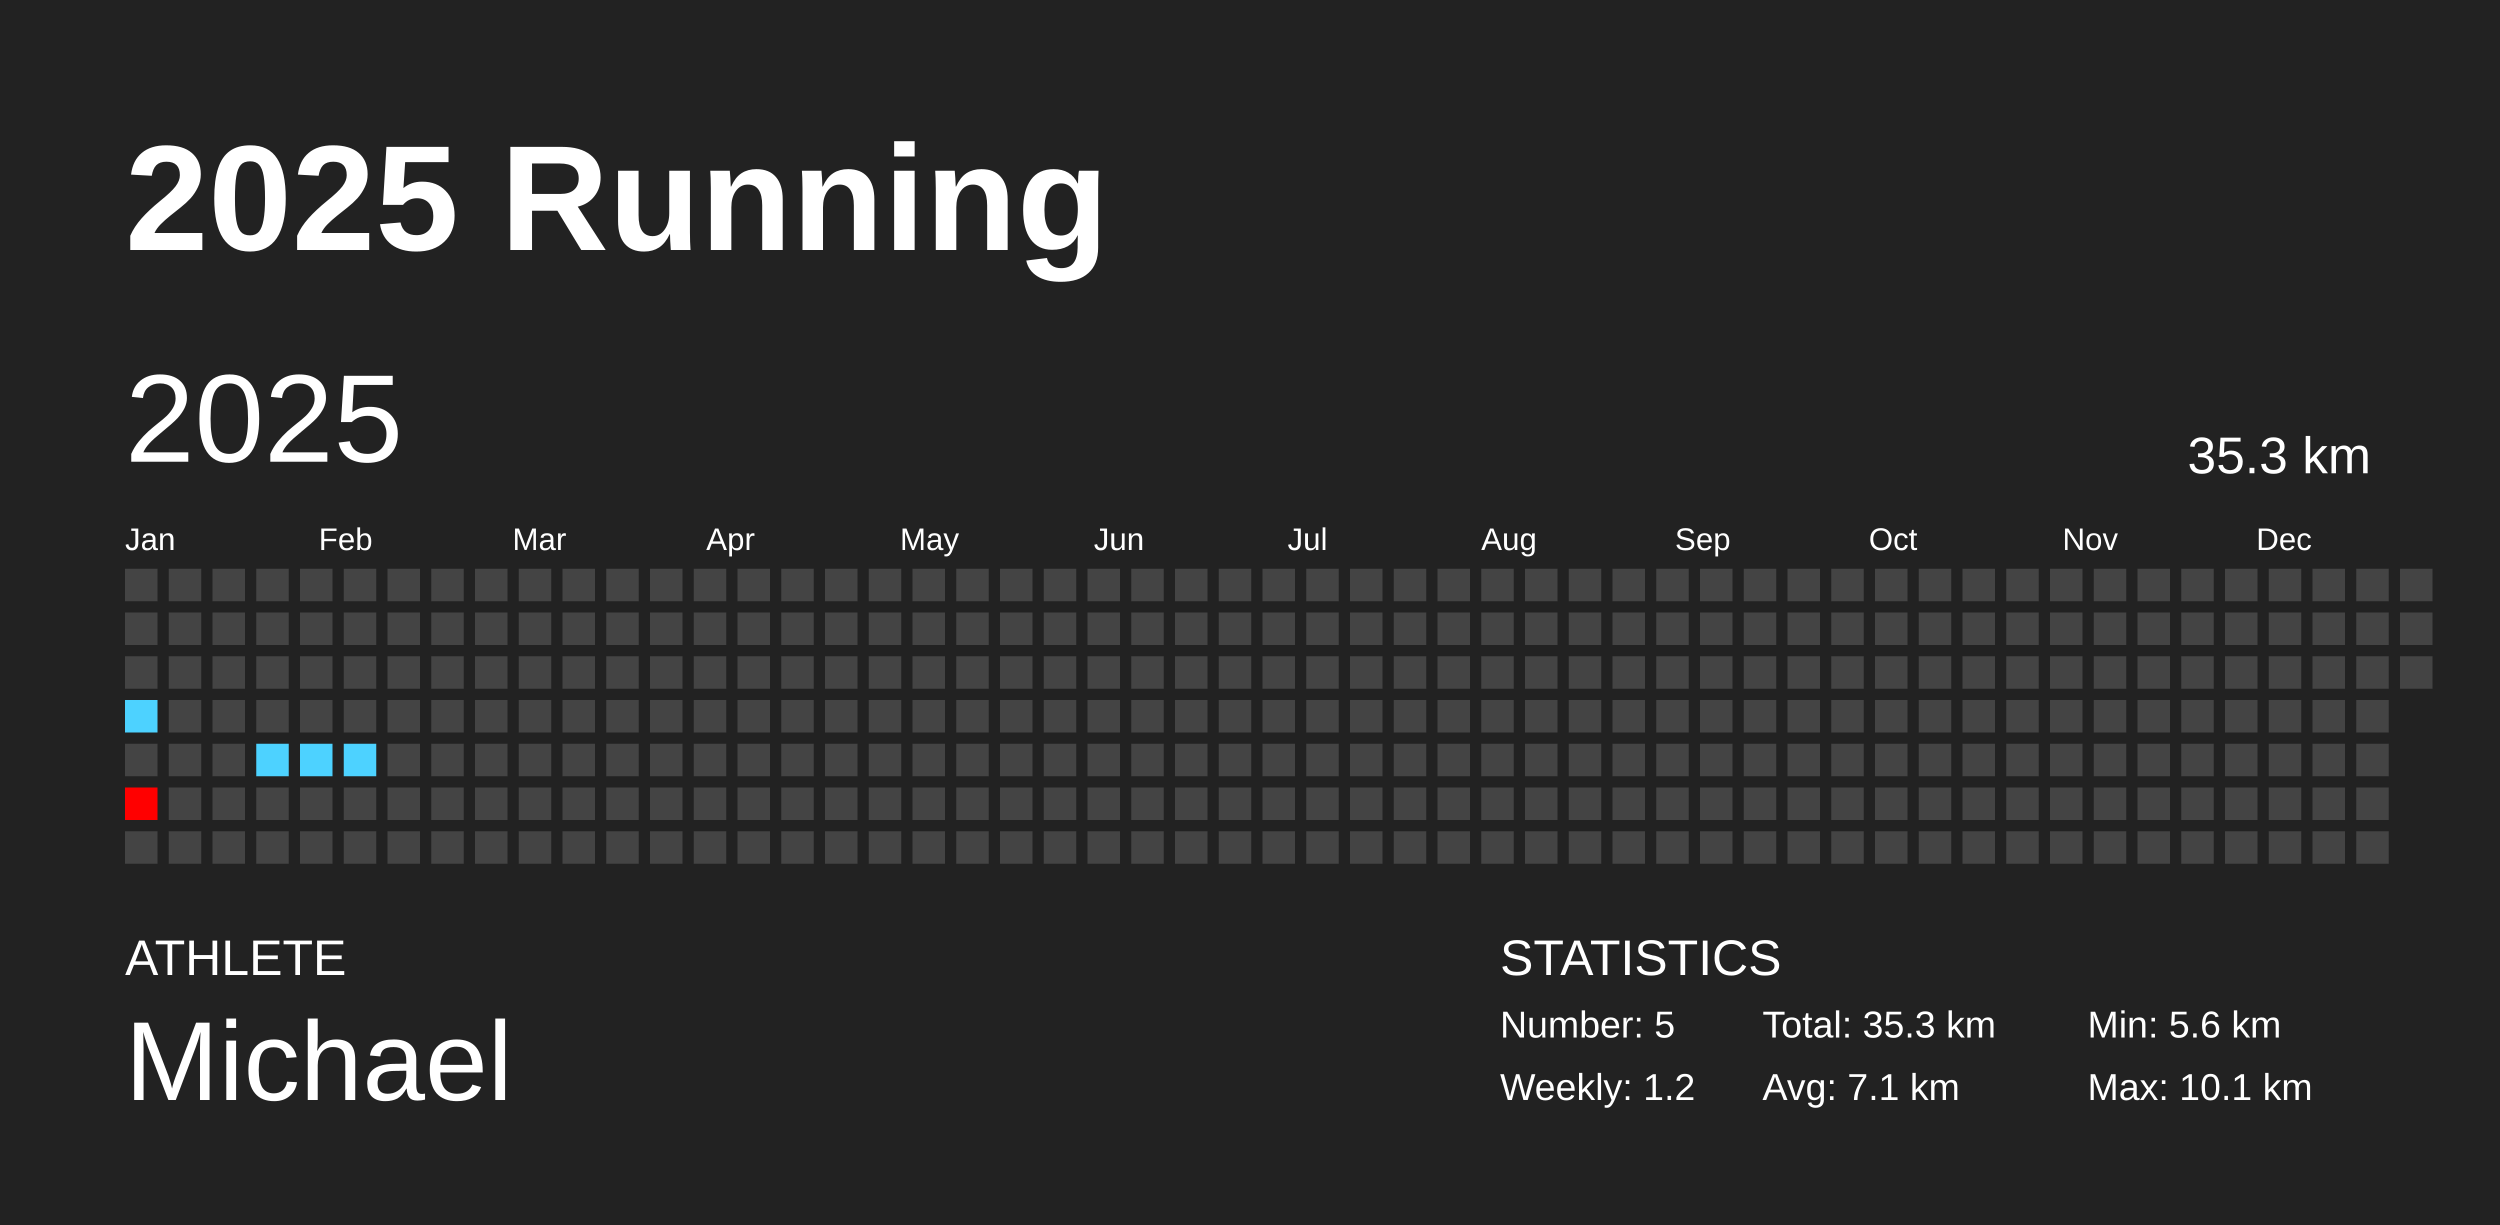
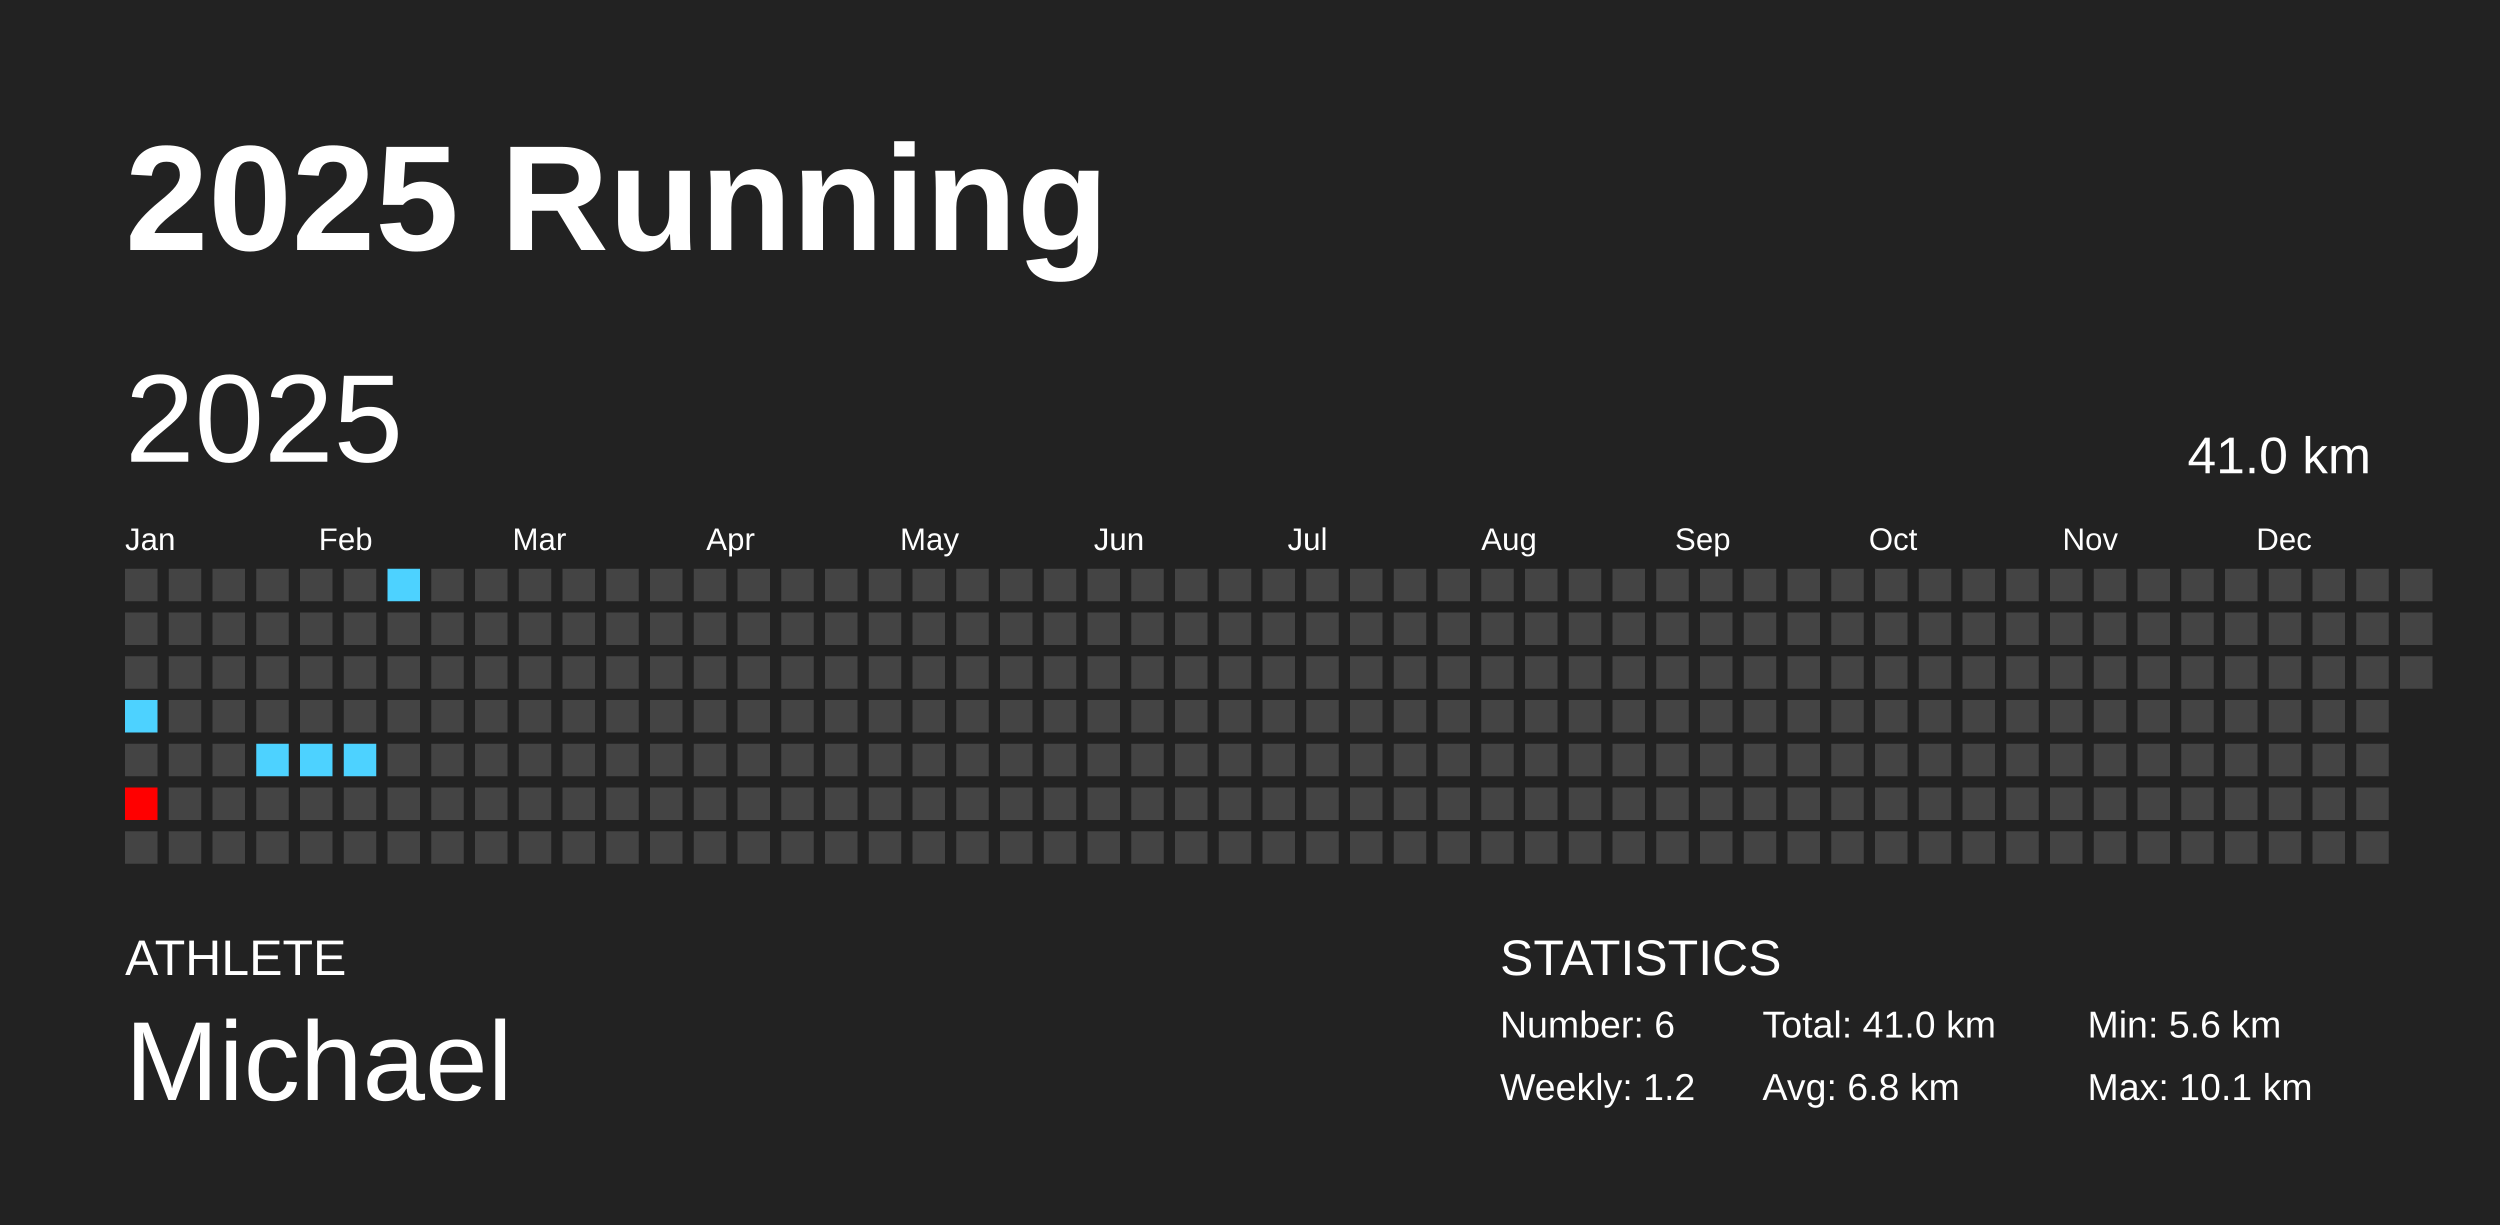
<svg xmlns="http://www.w3.org/2000/svg" baseProfile="full" height="98mm" version="1.1" viewBox="0,0,200,98" width="200mm">
  <defs />
  <rect fill="#222222" height="98" width="200" x="0" y="0" />
  <text fill="#FFFFFF" style="font-size:12px; font-family:Arial; font-weight:bold;" x="10" y="20">2025 Running</text>
  <text fill="#FFFFFF" style="font-size:4px; font-family:Arial" x="10" y="78">ATHLETE</text>
  <text fill="#FFFFFF" style="font-size:9px; font-family:Arial" x="10" y="88">Michael</text>
  <text fill="#FFFFFF" style="font-size:4px; font-family:Arial" x="120" y="78">STATISTICS</text>
-   <text fill="#FFFFFF" style="font-size:3px; font-family:Arial" x="120" y="83">Number: 5</text>
+   <text fill="#FFFFFF" style="font-size:3px; font-family:Arial" x="120" y="83">Number: 6</text>
  <text fill="#FFFFFF" style="font-size:3px; font-family:Arial" x="120" y="88">Weekly: 1.2</text>
-   <text fill="#FFFFFF" style="font-size:3px; font-family:Arial" x="141" y="83">Total: 35.3 km</text>
-   <text fill="#FFFFFF" style="font-size:3px; font-family:Arial" x="141" y="88">Avg: 7.1 km</text>
+   <text fill="#FFFFFF" style="font-size:3px; font-family:Arial" x="141" y="83">Total: 41.0 km</text>
+   <text fill="#FFFFFF" style="font-size:3px; font-family:Arial" x="141" y="88">Avg: 6.8 km</text>
  <text fill="#FFFFFF" style="font-size:3px; font-family:Arial" x="167" y="83">Min: 5.6 km</text>
  <text fill="#FFFFFF" style="font-size:3px; font-family:Arial" x="167" y="88">Max: 10.1 km</text>
  <text dominant-baseline="hanging" fill="#FFFFFF" style="font-size:10.0px; font-family:Arial;" x="10" y="30">2025</text>
-   <text dominant-baseline="hanging" fill="#FFFFFF" style="font-size:4.125px; font-family:Arial;" x="175" y="35">35.3 km</text>
+   <text dominant-baseline="hanging" fill="#FFFFFF" style="font-size:4.125px; font-family:Arial;" x="175" y="35">41.0 km</text>
  <text fill="#FFFFFF" style="font-size:2.5px; font-family:Arial" x="10.0" y="44">Jan</text>
  <text fill="#FFFFFF" style="font-size:2.5px; font-family:Arial" x="25.5" y="44">Feb</text>
  <text fill="#FFFFFF" style="font-size:2.5px; font-family:Arial" x="41.0" y="44">Mar</text>
  <text fill="#FFFFFF" style="font-size:2.5px; font-family:Arial" x="56.5" y="44">Apr</text>
  <text fill="#FFFFFF" style="font-size:2.5px; font-family:Arial" x="72.0" y="44">May</text>
  <text fill="#FFFFFF" style="font-size:2.5px; font-family:Arial" x="87.5" y="44">Jun</text>
  <text fill="#FFFFFF" style="font-size:2.5px; font-family:Arial" x="103.0" y="44">Jul</text>
  <text fill="#FFFFFF" style="font-size:2.5px; font-family:Arial" x="118.5" y="44">Aug</text>
  <text fill="#FFFFFF" style="font-size:2.5px; font-family:Arial" x="134.0" y="44">Sep</text>
  <text fill="#FFFFFF" style="font-size:2.5px; font-family:Arial" x="149.5" y="44">Oct</text>
  <text fill="#FFFFFF" style="font-size:2.5px; font-family:Arial" x="165.0" y="44">Nov</text>
  <text fill="#FFFFFF" style="font-size:2.5px; font-family:Arial" x="180.5" y="44">Dec</text>
  <rect fill="#444444" height="2.6" width="2.6" x="10.0" y="45.5" />
  <rect fill="#444444" height="2.6" width="2.6" x="10.0" y="49.0" />
  <rect fill="#444444" height="2.6" width="2.6" x="10.0" y="52.5" />
  <rect fill="#4dd2ff" height="2.6" width="2.6" x="10.0" y="56.0" />
  <rect fill="#444444" height="2.6" width="2.6" x="10.0" y="59.5" />
  <rect fill="#ff0000" height="2.6" width="2.6" x="10.0" y="63.0" />
  <rect fill="#444444" height="2.6" width="2.6" x="10.0" y="66.5" />
  <rect fill="#444444" height="2.6" width="2.6" x="13.5" y="45.5" />
  <rect fill="#444444" height="2.6" width="2.6" x="13.5" y="49.0" />
  <rect fill="#444444" height="2.6" width="2.6" x="13.5" y="52.5" />
  <rect fill="#444444" height="2.6" width="2.6" x="13.5" y="56.0" />
  <rect fill="#444444" height="2.6" width="2.6" x="13.5" y="59.5" />
  <rect fill="#444444" height="2.6" width="2.6" x="13.5" y="63.0" />
  <rect fill="#444444" height="2.6" width="2.6" x="13.5" y="66.5" />
  <rect fill="#444444" height="2.6" width="2.6" x="17.0" y="45.5" />
  <rect fill="#444444" height="2.6" width="2.6" x="17.0" y="49.0" />
  <rect fill="#444444" height="2.6" width="2.6" x="17.0" y="52.5" />
  <rect fill="#444444" height="2.6" width="2.6" x="17.0" y="56.0" />
  <rect fill="#444444" height="2.6" width="2.6" x="17.0" y="59.5" />
  <rect fill="#444444" height="2.6" width="2.6" x="17.0" y="63.0" />
  <rect fill="#444444" height="2.6" width="2.6" x="17.0" y="66.5" />
  <rect fill="#444444" height="2.6" width="2.6" x="20.5" y="45.5" />
  <rect fill="#444444" height="2.6" width="2.6" x="20.5" y="49.0" />
  <rect fill="#444444" height="2.6" width="2.6" x="20.5" y="52.5" />
  <rect fill="#444444" height="2.6" width="2.6" x="20.5" y="56.0" />
  <rect fill="#4dd2ff" height="2.6" width="2.6" x="20.5" y="59.5" />
  <rect fill="#444444" height="2.6" width="2.6" x="20.5" y="63.0" />
  <rect fill="#444444" height="2.6" width="2.6" x="20.5" y="66.5" />
  <rect fill="#444444" height="2.6" width="2.6" x="24.0" y="45.5" />
  <rect fill="#444444" height="2.6" width="2.6" x="24.0" y="49.0" />
  <rect fill="#444444" height="2.6" width="2.6" x="24.0" y="52.5" />
  <rect fill="#444444" height="2.6" width="2.6" x="24.0" y="56.0" />
  <rect fill="#4dd2ff" height="2.6" width="2.6" x="24.0" y="59.5" />
  <rect fill="#444444" height="2.6" width="2.6" x="24.0" y="63.0" />
  <rect fill="#444444" height="2.6" width="2.6" x="24.0" y="66.5" />
  <rect fill="#444444" height="2.6" width="2.6" x="27.5" y="45.5" />
  <rect fill="#444444" height="2.6" width="2.6" x="27.5" y="49.0" />
  <rect fill="#444444" height="2.6" width="2.6" x="27.5" y="52.5" />
  <rect fill="#444444" height="2.6" width="2.6" x="27.5" y="56.0" />
  <rect fill="#4dd2ff" height="2.6" width="2.6" x="27.5" y="59.5" />
  <rect fill="#444444" height="2.6" width="2.6" x="27.5" y="63.0" />
  <rect fill="#444444" height="2.6" width="2.6" x="27.5" y="66.5" />
-   <rect fill="#444444" height="2.6" width="2.6" x="31.0" y="45.5" />
+   <rect fill="#4dd2ff" height="2.6" width="2.6" x="31.0" y="45.5" />
  <rect fill="#444444" height="2.6" width="2.6" x="31.0" y="49.0" />
  <rect fill="#444444" height="2.6" width="2.6" x="31.0" y="52.5" />
  <rect fill="#444444" height="2.6" width="2.6" x="31.0" y="56.0" />
  <rect fill="#444444" height="2.6" width="2.6" x="31.0" y="59.5" />
  <rect fill="#444444" height="2.6" width="2.6" x="31.0" y="63.0" />
  <rect fill="#444444" height="2.6" width="2.6" x="31.0" y="66.5" />
  <rect fill="#444444" height="2.6" width="2.6" x="34.5" y="45.5" />
  <rect fill="#444444" height="2.6" width="2.6" x="34.5" y="49.0" />
  <rect fill="#444444" height="2.6" width="2.6" x="34.5" y="52.5" />
  <rect fill="#444444" height="2.6" width="2.6" x="34.5" y="56.0" />
  <rect fill="#444444" height="2.6" width="2.6" x="34.5" y="59.5" />
  <rect fill="#444444" height="2.6" width="2.6" x="34.5" y="63.0" />
  <rect fill="#444444" height="2.6" width="2.6" x="34.5" y="66.5" />
  <rect fill="#444444" height="2.6" width="2.6" x="38.0" y="45.5" />
  <rect fill="#444444" height="2.6" width="2.6" x="38.0" y="49.0" />
  <rect fill="#444444" height="2.6" width="2.6" x="38.0" y="52.5" />
  <rect fill="#444444" height="2.6" width="2.6" x="38.0" y="56.0" />
  <rect fill="#444444" height="2.6" width="2.6" x="38.0" y="59.5" />
  <rect fill="#444444" height="2.6" width="2.6" x="38.0" y="63.0" />
  <rect fill="#444444" height="2.6" width="2.6" x="38.0" y="66.5" />
  <rect fill="#444444" height="2.6" width="2.6" x="41.5" y="45.5" />
  <rect fill="#444444" height="2.6" width="2.6" x="41.5" y="49.0" />
  <rect fill="#444444" height="2.6" width="2.6" x="41.5" y="52.5" />
  <rect fill="#444444" height="2.6" width="2.6" x="41.5" y="56.0" />
  <rect fill="#444444" height="2.6" width="2.6" x="41.5" y="59.5" />
  <rect fill="#444444" height="2.6" width="2.6" x="41.5" y="63.0" />
  <rect fill="#444444" height="2.6" width="2.6" x="41.5" y="66.5" />
  <rect fill="#444444" height="2.6" width="2.6" x="45.0" y="45.5" />
  <rect fill="#444444" height="2.6" width="2.6" x="45.0" y="49.0" />
  <rect fill="#444444" height="2.6" width="2.6" x="45.0" y="52.5" />
  <rect fill="#444444" height="2.6" width="2.6" x="45.0" y="56.0" />
  <rect fill="#444444" height="2.6" width="2.6" x="45.0" y="59.5" />
  <rect fill="#444444" height="2.6" width="2.6" x="45.0" y="63.0" />
  <rect fill="#444444" height="2.6" width="2.6" x="45.0" y="66.5" />
  <rect fill="#444444" height="2.6" width="2.6" x="48.5" y="45.5" />
  <rect fill="#444444" height="2.6" width="2.6" x="48.5" y="49.0" />
  <rect fill="#444444" height="2.6" width="2.6" x="48.5" y="52.5" />
  <rect fill="#444444" height="2.6" width="2.6" x="48.5" y="56.0" />
  <rect fill="#444444" height="2.6" width="2.6" x="48.5" y="59.5" />
  <rect fill="#444444" height="2.6" width="2.6" x="48.5" y="63.0" />
  <rect fill="#444444" height="2.6" width="2.6" x="48.5" y="66.5" />
  <rect fill="#444444" height="2.6" width="2.6" x="52.0" y="45.5" />
  <rect fill="#444444" height="2.6" width="2.6" x="52.0" y="49.0" />
  <rect fill="#444444" height="2.6" width="2.6" x="52.0" y="52.5" />
  <rect fill="#444444" height="2.6" width="2.6" x="52.0" y="56.0" />
  <rect fill="#444444" height="2.6" width="2.6" x="52.0" y="59.5" />
  <rect fill="#444444" height="2.6" width="2.6" x="52.0" y="63.0" />
  <rect fill="#444444" height="2.6" width="2.6" x="52.0" y="66.5" />
  <rect fill="#444444" height="2.6" width="2.6" x="55.5" y="45.5" />
  <rect fill="#444444" height="2.6" width="2.6" x="55.5" y="49.0" />
  <rect fill="#444444" height="2.6" width="2.6" x="55.5" y="52.5" />
  <rect fill="#444444" height="2.6" width="2.6" x="55.5" y="56.0" />
  <rect fill="#444444" height="2.6" width="2.6" x="55.5" y="59.5" />
  <rect fill="#444444" height="2.6" width="2.6" x="55.5" y="63.0" />
  <rect fill="#444444" height="2.6" width="2.6" x="55.5" y="66.5" />
  <rect fill="#444444" height="2.6" width="2.6" x="59.0" y="45.5" />
  <rect fill="#444444" height="2.6" width="2.6" x="59.0" y="49.0" />
  <rect fill="#444444" height="2.6" width="2.6" x="59.0" y="52.5" />
  <rect fill="#444444" height="2.6" width="2.6" x="59.0" y="56.0" />
  <rect fill="#444444" height="2.6" width="2.6" x="59.0" y="59.5" />
  <rect fill="#444444" height="2.6" width="2.6" x="59.0" y="63.0" />
  <rect fill="#444444" height="2.6" width="2.6" x="59.0" y="66.5" />
  <rect fill="#444444" height="2.6" width="2.6" x="62.5" y="45.5" />
  <rect fill="#444444" height="2.6" width="2.6" x="62.5" y="49.0" />
  <rect fill="#444444" height="2.6" width="2.6" x="62.5" y="52.5" />
  <rect fill="#444444" height="2.6" width="2.6" x="62.5" y="56.0" />
  <rect fill="#444444" height="2.6" width="2.6" x="62.5" y="59.5" />
  <rect fill="#444444" height="2.6" width="2.6" x="62.5" y="63.0" />
  <rect fill="#444444" height="2.6" width="2.6" x="62.5" y="66.5" />
  <rect fill="#444444" height="2.6" width="2.6" x="66.0" y="45.5" />
  <rect fill="#444444" height="2.6" width="2.6" x="66.0" y="49.0" />
  <rect fill="#444444" height="2.6" width="2.6" x="66.0" y="52.5" />
  <rect fill="#444444" height="2.6" width="2.6" x="66.0" y="56.0" />
  <rect fill="#444444" height="2.6" width="2.6" x="66.0" y="59.5" />
  <rect fill="#444444" height="2.6" width="2.6" x="66.0" y="63.0" />
  <rect fill="#444444" height="2.6" width="2.6" x="66.0" y="66.5" />
  <rect fill="#444444" height="2.6" width="2.6" x="69.5" y="45.5" />
  <rect fill="#444444" height="2.6" width="2.6" x="69.5" y="49.0" />
  <rect fill="#444444" height="2.6" width="2.6" x="69.5" y="52.5" />
  <rect fill="#444444" height="2.6" width="2.6" x="69.5" y="56.0" />
  <rect fill="#444444" height="2.6" width="2.6" x="69.5" y="59.5" />
  <rect fill="#444444" height="2.6" width="2.6" x="69.5" y="63.0" />
  <rect fill="#444444" height="2.6" width="2.6" x="69.5" y="66.5" />
  <rect fill="#444444" height="2.6" width="2.6" x="73.0" y="45.5" />
  <rect fill="#444444" height="2.6" width="2.6" x="73.0" y="49.0" />
  <rect fill="#444444" height="2.6" width="2.6" x="73.0" y="52.5" />
  <rect fill="#444444" height="2.6" width="2.6" x="73.0" y="56.0" />
  <rect fill="#444444" height="2.6" width="2.6" x="73.0" y="59.5" />
  <rect fill="#444444" height="2.6" width="2.6" x="73.0" y="63.0" />
  <rect fill="#444444" height="2.6" width="2.6" x="73.0" y="66.5" />
  <rect fill="#444444" height="2.6" width="2.6" x="76.5" y="45.5" />
  <rect fill="#444444" height="2.6" width="2.6" x="76.5" y="49.0" />
  <rect fill="#444444" height="2.6" width="2.6" x="76.5" y="52.5" />
  <rect fill="#444444" height="2.6" width="2.6" x="76.5" y="56.0" />
  <rect fill="#444444" height="2.6" width="2.6" x="76.5" y="59.5" />
  <rect fill="#444444" height="2.6" width="2.6" x="76.5" y="63.0" />
  <rect fill="#444444" height="2.6" width="2.6" x="76.5" y="66.5" />
  <rect fill="#444444" height="2.6" width="2.6" x="80.0" y="45.5" />
  <rect fill="#444444" height="2.6" width="2.6" x="80.0" y="49.0" />
  <rect fill="#444444" height="2.6" width="2.6" x="80.0" y="52.5" />
  <rect fill="#444444" height="2.6" width="2.6" x="80.0" y="56.0" />
  <rect fill="#444444" height="2.6" width="2.6" x="80.0" y="59.5" />
  <rect fill="#444444" height="2.6" width="2.6" x="80.0" y="63.0" />
  <rect fill="#444444" height="2.6" width="2.6" x="80.0" y="66.5" />
  <rect fill="#444444" height="2.6" width="2.6" x="83.5" y="45.5" />
  <rect fill="#444444" height="2.6" width="2.6" x="83.5" y="49.0" />
  <rect fill="#444444" height="2.6" width="2.6" x="83.5" y="52.5" />
  <rect fill="#444444" height="2.6" width="2.6" x="83.5" y="56.0" />
  <rect fill="#444444" height="2.6" width="2.6" x="83.5" y="59.5" />
  <rect fill="#444444" height="2.6" width="2.6" x="83.5" y="63.0" />
  <rect fill="#444444" height="2.6" width="2.6" x="83.5" y="66.5" />
  <rect fill="#444444" height="2.6" width="2.6" x="87.0" y="45.5" />
  <rect fill="#444444" height="2.6" width="2.6" x="87.0" y="49.0" />
  <rect fill="#444444" height="2.6" width="2.6" x="87.0" y="52.5" />
  <rect fill="#444444" height="2.6" width="2.6" x="87.0" y="56.0" />
  <rect fill="#444444" height="2.6" width="2.6" x="87.0" y="59.5" />
  <rect fill="#444444" height="2.6" width="2.6" x="87.0" y="63.0" />
  <rect fill="#444444" height="2.6" width="2.6" x="87.0" y="66.5" />
  <rect fill="#444444" height="2.6" width="2.6" x="90.5" y="45.5" />
  <rect fill="#444444" height="2.6" width="2.6" x="90.5" y="49.0" />
  <rect fill="#444444" height="2.6" width="2.6" x="90.5" y="52.5" />
  <rect fill="#444444" height="2.6" width="2.6" x="90.5" y="56.0" />
  <rect fill="#444444" height="2.6" width="2.6" x="90.5" y="59.5" />
  <rect fill="#444444" height="2.6" width="2.6" x="90.5" y="63.0" />
  <rect fill="#444444" height="2.6" width="2.6" x="90.5" y="66.5" />
  <rect fill="#444444" height="2.6" width="2.6" x="94.0" y="45.5" />
  <rect fill="#444444" height="2.6" width="2.6" x="94.0" y="49.0" />
  <rect fill="#444444" height="2.6" width="2.6" x="94.0" y="52.5" />
  <rect fill="#444444" height="2.6" width="2.6" x="94.0" y="56.0" />
  <rect fill="#444444" height="2.6" width="2.6" x="94.0" y="59.5" />
  <rect fill="#444444" height="2.6" width="2.6" x="94.0" y="63.0" />
  <rect fill="#444444" height="2.6" width="2.6" x="94.0" y="66.5" />
  <rect fill="#444444" height="2.6" width="2.6" x="97.5" y="45.5" />
  <rect fill="#444444" height="2.6" width="2.6" x="97.5" y="49.0" />
  <rect fill="#444444" height="2.6" width="2.6" x="97.5" y="52.5" />
  <rect fill="#444444" height="2.6" width="2.6" x="97.5" y="56.0" />
  <rect fill="#444444" height="2.6" width="2.6" x="97.5" y="59.5" />
  <rect fill="#444444" height="2.6" width="2.6" x="97.5" y="63.0" />
  <rect fill="#444444" height="2.6" width="2.6" x="97.5" y="66.5" />
  <rect fill="#444444" height="2.6" width="2.6" x="101.0" y="45.5" />
  <rect fill="#444444" height="2.6" width="2.6" x="101.0" y="49.0" />
  <rect fill="#444444" height="2.6" width="2.6" x="101.0" y="52.5" />
  <rect fill="#444444" height="2.6" width="2.6" x="101.0" y="56.0" />
  <rect fill="#444444" height="2.6" width="2.6" x="101.0" y="59.5" />
  <rect fill="#444444" height="2.6" width="2.6" x="101.0" y="63.0" />
  <rect fill="#444444" height="2.6" width="2.6" x="101.0" y="66.5" />
  <rect fill="#444444" height="2.6" width="2.6" x="104.5" y="45.5" />
  <rect fill="#444444" height="2.6" width="2.6" x="104.5" y="49.0" />
  <rect fill="#444444" height="2.6" width="2.6" x="104.5" y="52.5" />
  <rect fill="#444444" height="2.6" width="2.6" x="104.5" y="56.0" />
  <rect fill="#444444" height="2.6" width="2.6" x="104.5" y="59.5" />
  <rect fill="#444444" height="2.6" width="2.6" x="104.5" y="63.0" />
  <rect fill="#444444" height="2.6" width="2.6" x="104.5" y="66.5" />
  <rect fill="#444444" height="2.6" width="2.6" x="108.0" y="45.5" />
  <rect fill="#444444" height="2.6" width="2.6" x="108.0" y="49.0" />
  <rect fill="#444444" height="2.6" width="2.6" x="108.0" y="52.5" />
  <rect fill="#444444" height="2.6" width="2.6" x="108.0" y="56.0" />
  <rect fill="#444444" height="2.6" width="2.6" x="108.0" y="59.5" />
  <rect fill="#444444" height="2.6" width="2.6" x="108.0" y="63.0" />
  <rect fill="#444444" height="2.6" width="2.6" x="108.0" y="66.5" />
  <rect fill="#444444" height="2.6" width="2.6" x="111.5" y="45.5" />
  <rect fill="#444444" height="2.6" width="2.6" x="111.5" y="49.0" />
  <rect fill="#444444" height="2.6" width="2.6" x="111.5" y="52.5" />
  <rect fill="#444444" height="2.6" width="2.6" x="111.5" y="56.0" />
  <rect fill="#444444" height="2.6" width="2.6" x="111.5" y="59.5" />
  <rect fill="#444444" height="2.6" width="2.6" x="111.5" y="63.0" />
  <rect fill="#444444" height="2.6" width="2.6" x="111.5" y="66.5" />
  <rect fill="#444444" height="2.6" width="2.6" x="115.0" y="45.5" />
  <rect fill="#444444" height="2.6" width="2.6" x="115.0" y="49.0" />
  <rect fill="#444444" height="2.6" width="2.6" x="115.0" y="52.5" />
  <rect fill="#444444" height="2.6" width="2.6" x="115.0" y="56.0" />
  <rect fill="#444444" height="2.6" width="2.6" x="115.0" y="59.5" />
  <rect fill="#444444" height="2.6" width="2.6" x="115.0" y="63.0" />
  <rect fill="#444444" height="2.6" width="2.6" x="115.0" y="66.5" />
  <rect fill="#444444" height="2.6" width="2.6" x="118.5" y="45.5" />
  <rect fill="#444444" height="2.6" width="2.6" x="118.5" y="49.0" />
  <rect fill="#444444" height="2.6" width="2.6" x="118.5" y="52.5" />
  <rect fill="#444444" height="2.6" width="2.6" x="118.5" y="56.0" />
  <rect fill="#444444" height="2.6" width="2.6" x="118.5" y="59.5" />
  <rect fill="#444444" height="2.6" width="2.6" x="118.5" y="63.0" />
  <rect fill="#444444" height="2.6" width="2.6" x="118.5" y="66.5" />
  <rect fill="#444444" height="2.6" width="2.6" x="122.0" y="45.5" />
  <rect fill="#444444" height="2.6" width="2.6" x="122.0" y="49.0" />
  <rect fill="#444444" height="2.6" width="2.6" x="122.0" y="52.5" />
  <rect fill="#444444" height="2.6" width="2.6" x="122.0" y="56.0" />
  <rect fill="#444444" height="2.6" width="2.6" x="122.0" y="59.5" />
  <rect fill="#444444" height="2.6" width="2.6" x="122.0" y="63.0" />
  <rect fill="#444444" height="2.6" width="2.6" x="122.0" y="66.5" />
  <rect fill="#444444" height="2.6" width="2.6" x="125.5" y="45.5" />
  <rect fill="#444444" height="2.6" width="2.6" x="125.5" y="49.0" />
  <rect fill="#444444" height="2.6" width="2.6" x="125.5" y="52.5" />
  <rect fill="#444444" height="2.6" width="2.6" x="125.5" y="56.0" />
  <rect fill="#444444" height="2.6" width="2.6" x="125.5" y="59.5" />
  <rect fill="#444444" height="2.6" width="2.6" x="125.5" y="63.0" />
  <rect fill="#444444" height="2.6" width="2.6" x="125.5" y="66.5" />
  <rect fill="#444444" height="2.6" width="2.6" x="129.0" y="45.5" />
  <rect fill="#444444" height="2.6" width="2.6" x="129.0" y="49.0" />
  <rect fill="#444444" height="2.6" width="2.6" x="129.0" y="52.5" />
  <rect fill="#444444" height="2.6" width="2.6" x="129.0" y="56.0" />
  <rect fill="#444444" height="2.6" width="2.6" x="129.0" y="59.5" />
  <rect fill="#444444" height="2.6" width="2.6" x="129.0" y="63.0" />
  <rect fill="#444444" height="2.6" width="2.6" x="129.0" y="66.5" />
  <rect fill="#444444" height="2.6" width="2.6" x="132.5" y="45.5" />
  <rect fill="#444444" height="2.6" width="2.6" x="132.5" y="49.0" />
  <rect fill="#444444" height="2.6" width="2.6" x="132.5" y="52.5" />
  <rect fill="#444444" height="2.6" width="2.6" x="132.5" y="56.0" />
  <rect fill="#444444" height="2.6" width="2.6" x="132.5" y="59.5" />
  <rect fill="#444444" height="2.6" width="2.6" x="132.5" y="63.0" />
  <rect fill="#444444" height="2.6" width="2.6" x="132.5" y="66.5" />
  <rect fill="#444444" height="2.6" width="2.6" x="136.0" y="45.5" />
  <rect fill="#444444" height="2.6" width="2.6" x="136.0" y="49.0" />
  <rect fill="#444444" height="2.6" width="2.6" x="136.0" y="52.5" />
  <rect fill="#444444" height="2.6" width="2.6" x="136.0" y="56.0" />
  <rect fill="#444444" height="2.6" width="2.6" x="136.0" y="59.5" />
  <rect fill="#444444" height="2.6" width="2.6" x="136.0" y="63.0" />
  <rect fill="#444444" height="2.6" width="2.6" x="136.0" y="66.5" />
  <rect fill="#444444" height="2.6" width="2.6" x="139.5" y="45.5" />
  <rect fill="#444444" height="2.6" width="2.6" x="139.5" y="49.0" />
  <rect fill="#444444" height="2.6" width="2.6" x="139.5" y="52.5" />
  <rect fill="#444444" height="2.6" width="2.6" x="139.5" y="56.0" />
  <rect fill="#444444" height="2.6" width="2.6" x="139.5" y="59.5" />
  <rect fill="#444444" height="2.6" width="2.6" x="139.5" y="63.0" />
  <rect fill="#444444" height="2.6" width="2.6" x="139.5" y="66.5" />
  <rect fill="#444444" height="2.6" width="2.6" x="143.0" y="45.5" />
  <rect fill="#444444" height="2.6" width="2.6" x="143.0" y="49.0" />
  <rect fill="#444444" height="2.6" width="2.6" x="143.0" y="52.5" />
  <rect fill="#444444" height="2.6" width="2.6" x="143.0" y="56.0" />
  <rect fill="#444444" height="2.6" width="2.6" x="143.0" y="59.5" />
  <rect fill="#444444" height="2.6" width="2.6" x="143.0" y="63.0" />
  <rect fill="#444444" height="2.6" width="2.6" x="143.0" y="66.5" />
  <rect fill="#444444" height="2.6" width="2.6" x="146.5" y="45.5" />
  <rect fill="#444444" height="2.6" width="2.6" x="146.5" y="49.0" />
  <rect fill="#444444" height="2.6" width="2.6" x="146.5" y="52.5" />
  <rect fill="#444444" height="2.6" width="2.6" x="146.5" y="56.0" />
  <rect fill="#444444" height="2.6" width="2.6" x="146.5" y="59.5" />
  <rect fill="#444444" height="2.6" width="2.6" x="146.5" y="63.0" />
  <rect fill="#444444" height="2.6" width="2.6" x="146.5" y="66.5" />
  <rect fill="#444444" height="2.6" width="2.6" x="150.0" y="45.5" />
  <rect fill="#444444" height="2.6" width="2.6" x="150.0" y="49.0" />
  <rect fill="#444444" height="2.6" width="2.6" x="150.0" y="52.5" />
  <rect fill="#444444" height="2.6" width="2.6" x="150.0" y="56.0" />
  <rect fill="#444444" height="2.6" width="2.6" x="150.0" y="59.5" />
  <rect fill="#444444" height="2.6" width="2.6" x="150.0" y="63.0" />
  <rect fill="#444444" height="2.6" width="2.6" x="150.0" y="66.5" />
  <rect fill="#444444" height="2.6" width="2.6" x="153.5" y="45.5" />
  <rect fill="#444444" height="2.6" width="2.6" x="153.5" y="49.0" />
  <rect fill="#444444" height="2.6" width="2.6" x="153.5" y="52.5" />
  <rect fill="#444444" height="2.6" width="2.6" x="153.5" y="56.0" />
  <rect fill="#444444" height="2.6" width="2.6" x="153.5" y="59.5" />
  <rect fill="#444444" height="2.6" width="2.6" x="153.5" y="63.0" />
  <rect fill="#444444" height="2.6" width="2.6" x="153.5" y="66.5" />
  <rect fill="#444444" height="2.6" width="2.6" x="157.0" y="45.5" />
  <rect fill="#444444" height="2.6" width="2.6" x="157.0" y="49.0" />
  <rect fill="#444444" height="2.6" width="2.6" x="157.0" y="52.5" />
  <rect fill="#444444" height="2.6" width="2.6" x="157.0" y="56.0" />
  <rect fill="#444444" height="2.6" width="2.6" x="157.0" y="59.5" />
  <rect fill="#444444" height="2.6" width="2.6" x="157.0" y="63.0" />
  <rect fill="#444444" height="2.6" width="2.6" x="157.0" y="66.5" />
  <rect fill="#444444" height="2.6" width="2.6" x="160.5" y="45.5" />
  <rect fill="#444444" height="2.6" width="2.6" x="160.5" y="49.0" />
  <rect fill="#444444" height="2.6" width="2.6" x="160.5" y="52.5" />
  <rect fill="#444444" height="2.6" width="2.6" x="160.5" y="56.0" />
  <rect fill="#444444" height="2.6" width="2.6" x="160.5" y="59.5" />
  <rect fill="#444444" height="2.6" width="2.6" x="160.5" y="63.0" />
  <rect fill="#444444" height="2.6" width="2.6" x="160.5" y="66.5" />
  <rect fill="#444444" height="2.6" width="2.6" x="164.0" y="45.5" />
  <rect fill="#444444" height="2.6" width="2.6" x="164.0" y="49.0" />
  <rect fill="#444444" height="2.6" width="2.6" x="164.0" y="52.5" />
  <rect fill="#444444" height="2.6" width="2.6" x="164.0" y="56.0" />
  <rect fill="#444444" height="2.6" width="2.6" x="164.0" y="59.5" />
  <rect fill="#444444" height="2.6" width="2.6" x="164.0" y="63.0" />
  <rect fill="#444444" height="2.6" width="2.6" x="164.0" y="66.5" />
  <rect fill="#444444" height="2.6" width="2.6" x="167.5" y="45.5" />
  <rect fill="#444444" height="2.6" width="2.6" x="167.5" y="49.0" />
  <rect fill="#444444" height="2.6" width="2.6" x="167.5" y="52.5" />
  <rect fill="#444444" height="2.6" width="2.6" x="167.5" y="56.0" />
  <rect fill="#444444" height="2.6" width="2.6" x="167.5" y="59.5" />
  <rect fill="#444444" height="2.6" width="2.6" x="167.5" y="63.0" />
  <rect fill="#444444" height="2.6" width="2.6" x="167.5" y="66.5" />
  <rect fill="#444444" height="2.6" width="2.6" x="171.0" y="45.5" />
  <rect fill="#444444" height="2.6" width="2.6" x="171.0" y="49.0" />
  <rect fill="#444444" height="2.6" width="2.6" x="171.0" y="52.5" />
  <rect fill="#444444" height="2.6" width="2.6" x="171.0" y="56.0" />
  <rect fill="#444444" height="2.6" width="2.6" x="171.0" y="59.5" />
  <rect fill="#444444" height="2.6" width="2.6" x="171.0" y="63.0" />
  <rect fill="#444444" height="2.6" width="2.6" x="171.0" y="66.5" />
  <rect fill="#444444" height="2.6" width="2.6" x="174.5" y="45.5" />
  <rect fill="#444444" height="2.6" width="2.6" x="174.5" y="49.0" />
  <rect fill="#444444" height="2.6" width="2.6" x="174.5" y="52.5" />
  <rect fill="#444444" height="2.6" width="2.6" x="174.5" y="56.0" />
  <rect fill="#444444" height="2.6" width="2.6" x="174.5" y="59.5" />
  <rect fill="#444444" height="2.6" width="2.6" x="174.5" y="63.0" />
  <rect fill="#444444" height="2.6" width="2.6" x="174.5" y="66.5" />
  <rect fill="#444444" height="2.6" width="2.6" x="178.0" y="45.5" />
  <rect fill="#444444" height="2.6" width="2.6" x="178.0" y="49.0" />
  <rect fill="#444444" height="2.6" width="2.6" x="178.0" y="52.5" />
  <rect fill="#444444" height="2.6" width="2.6" x="178.0" y="56.0" />
  <rect fill="#444444" height="2.6" width="2.6" x="178.0" y="59.5" />
  <rect fill="#444444" height="2.6" width="2.6" x="178.0" y="63.0" />
  <rect fill="#444444" height="2.6" width="2.6" x="178.0" y="66.5" />
  <rect fill="#444444" height="2.6" width="2.6" x="181.5" y="45.5" />
  <rect fill="#444444" height="2.6" width="2.6" x="181.5" y="49.0" />
  <rect fill="#444444" height="2.6" width="2.6" x="181.5" y="52.5" />
  <rect fill="#444444" height="2.6" width="2.6" x="181.5" y="56.0" />
  <rect fill="#444444" height="2.6" width="2.6" x="181.5" y="59.5" />
  <rect fill="#444444" height="2.6" width="2.6" x="181.5" y="63.0" />
  <rect fill="#444444" height="2.6" width="2.6" x="181.5" y="66.5" />
  <rect fill="#444444" height="2.6" width="2.6" x="185.0" y="45.5" />
  <rect fill="#444444" height="2.6" width="2.6" x="185.0" y="49.0" />
  <rect fill="#444444" height="2.6" width="2.6" x="185.0" y="52.5" />
  <rect fill="#444444" height="2.6" width="2.6" x="185.0" y="56.0" />
  <rect fill="#444444" height="2.6" width="2.6" x="185.0" y="59.5" />
  <rect fill="#444444" height="2.6" width="2.6" x="185.0" y="63.0" />
  <rect fill="#444444" height="2.6" width="2.6" x="185.0" y="66.5" />
  <rect fill="#444444" height="2.6" width="2.6" x="188.5" y="45.5" />
  <rect fill="#444444" height="2.6" width="2.6" x="188.5" y="49.0" />
  <rect fill="#444444" height="2.6" width="2.6" x="188.5" y="52.5" />
  <rect fill="#444444" height="2.6" width="2.6" x="188.5" y="56.0" />
  <rect fill="#444444" height="2.6" width="2.6" x="188.5" y="59.5" />
  <rect fill="#444444" height="2.6" width="2.6" x="188.5" y="63.0" />
  <rect fill="#444444" height="2.6" width="2.6" x="188.5" y="66.5" />
  <rect fill="#444444" height="2.6" width="2.6" x="192.0" y="45.5" />
  <rect fill="#444444" height="2.6" width="2.6" x="192.0" y="49.0" />
  <rect fill="#444444" height="2.6" width="2.6" x="192.0" y="52.5" />
</svg>
